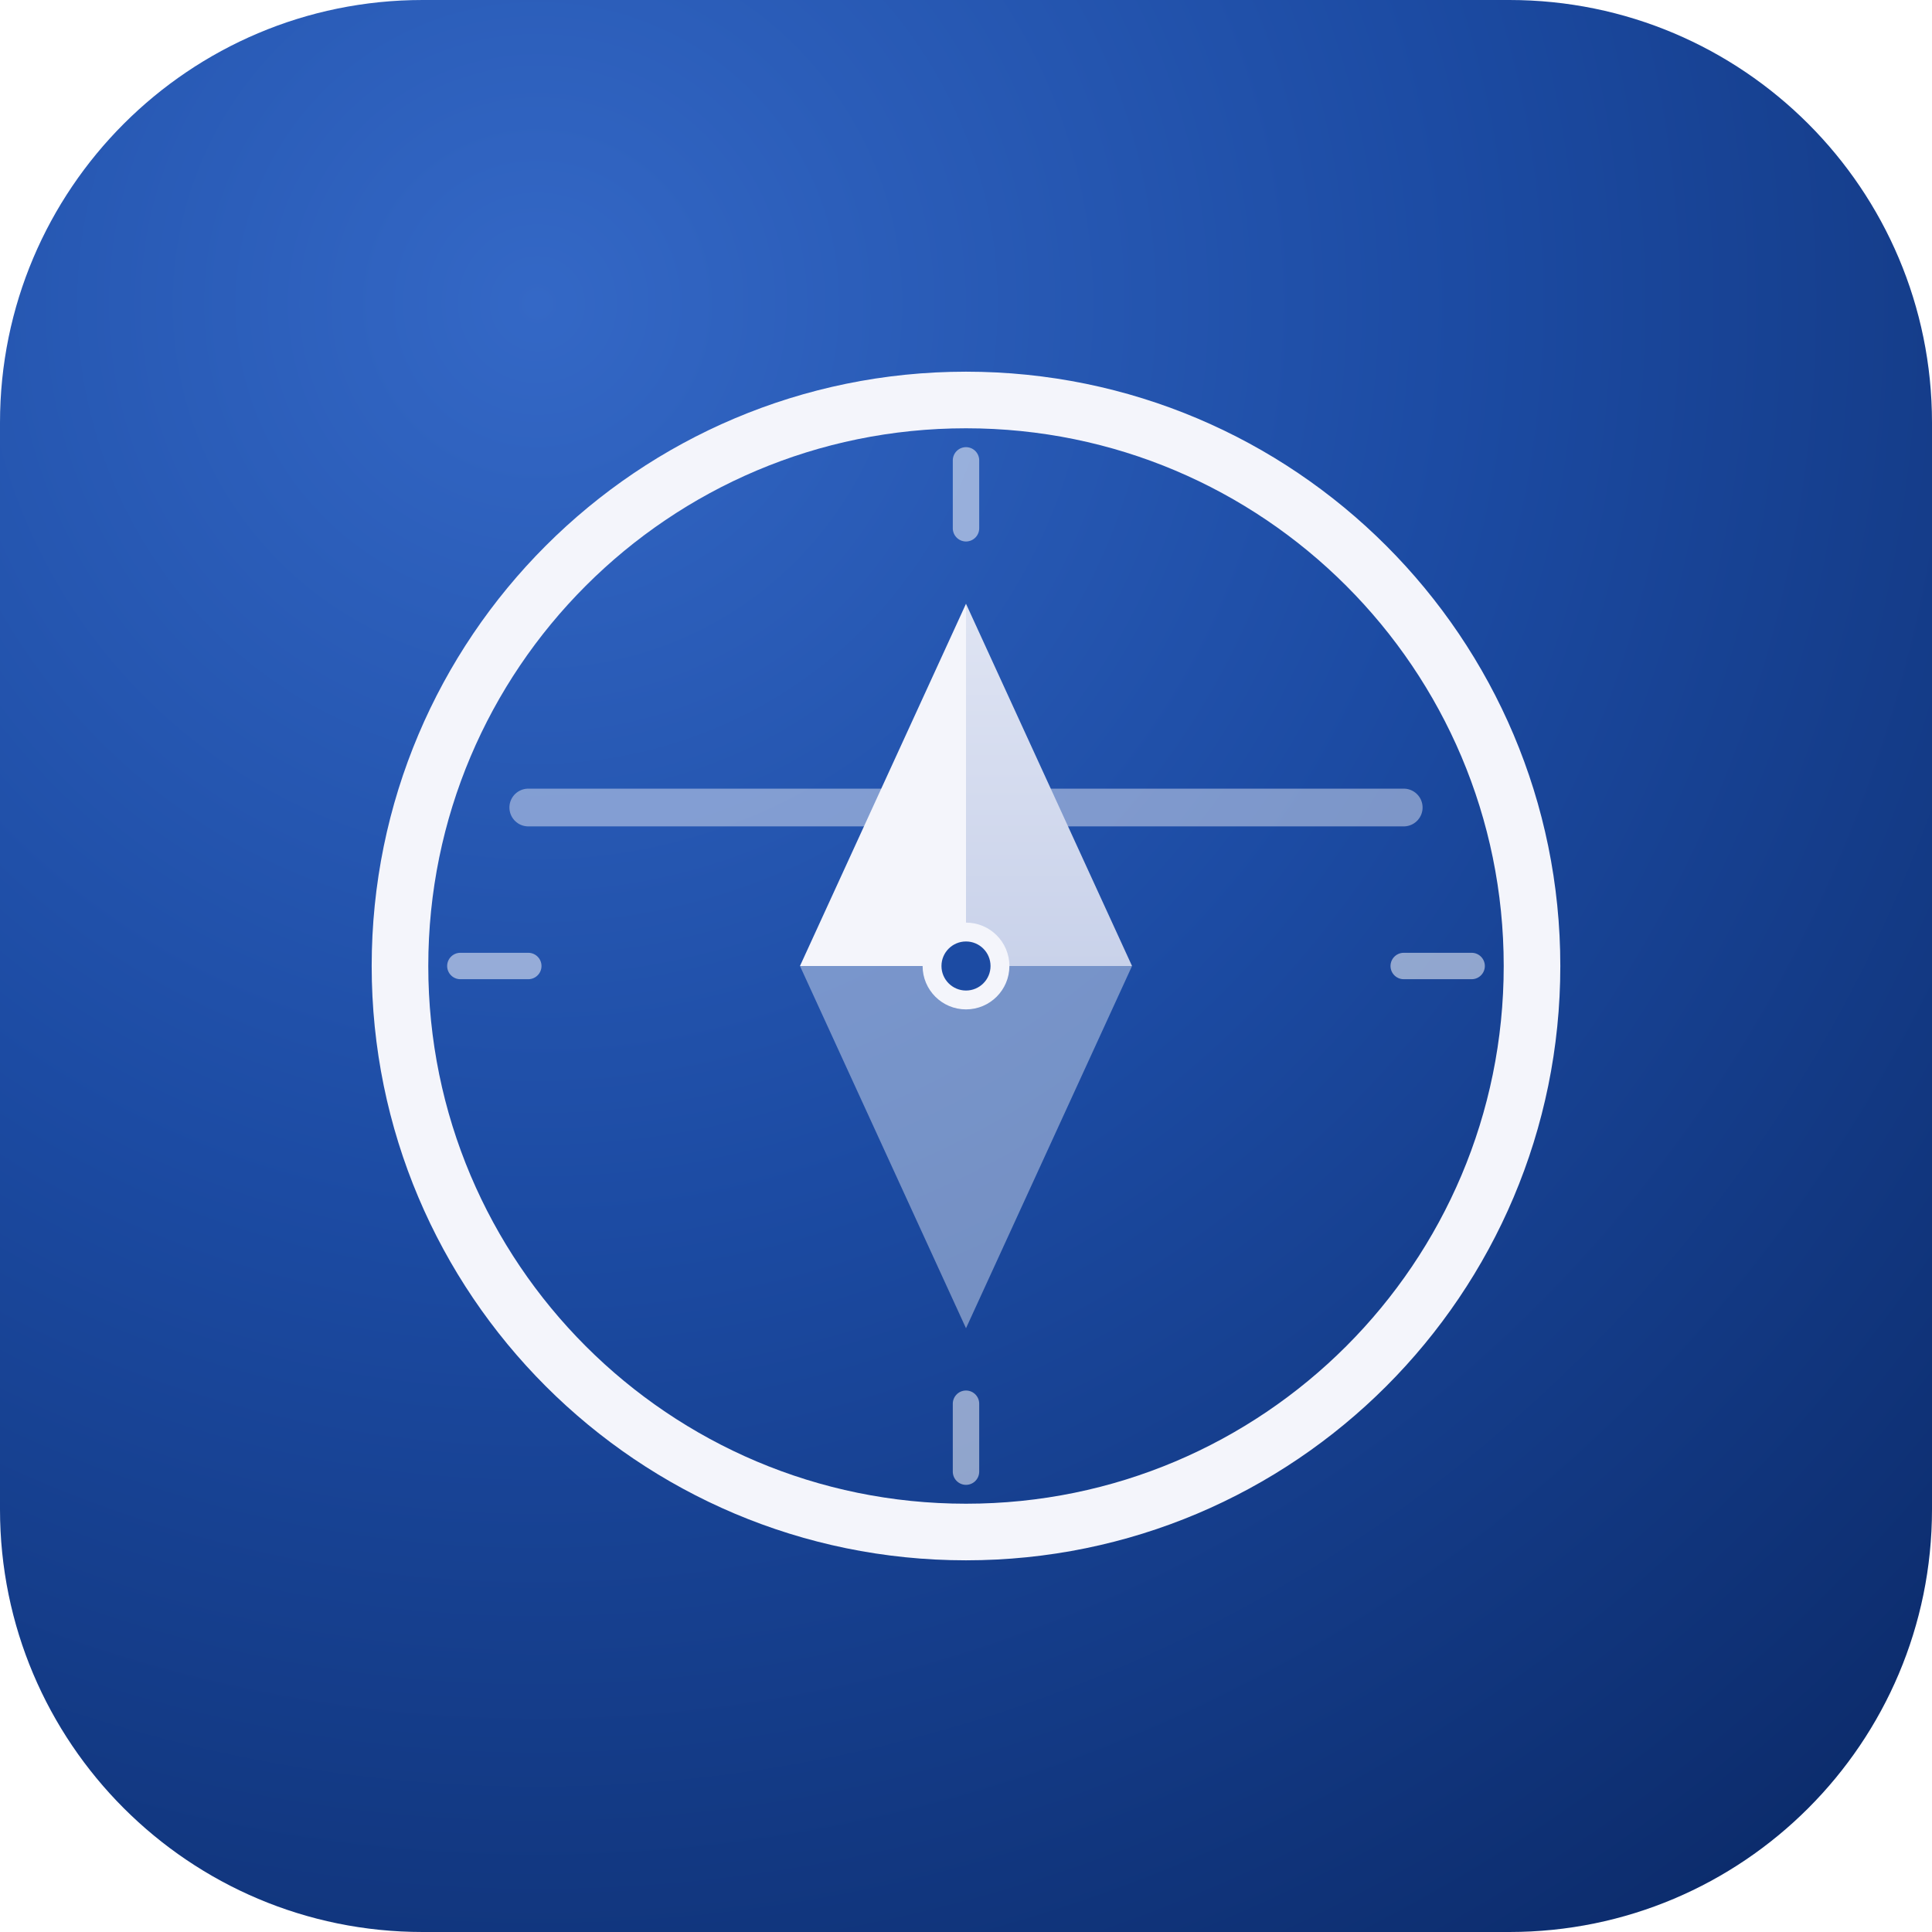
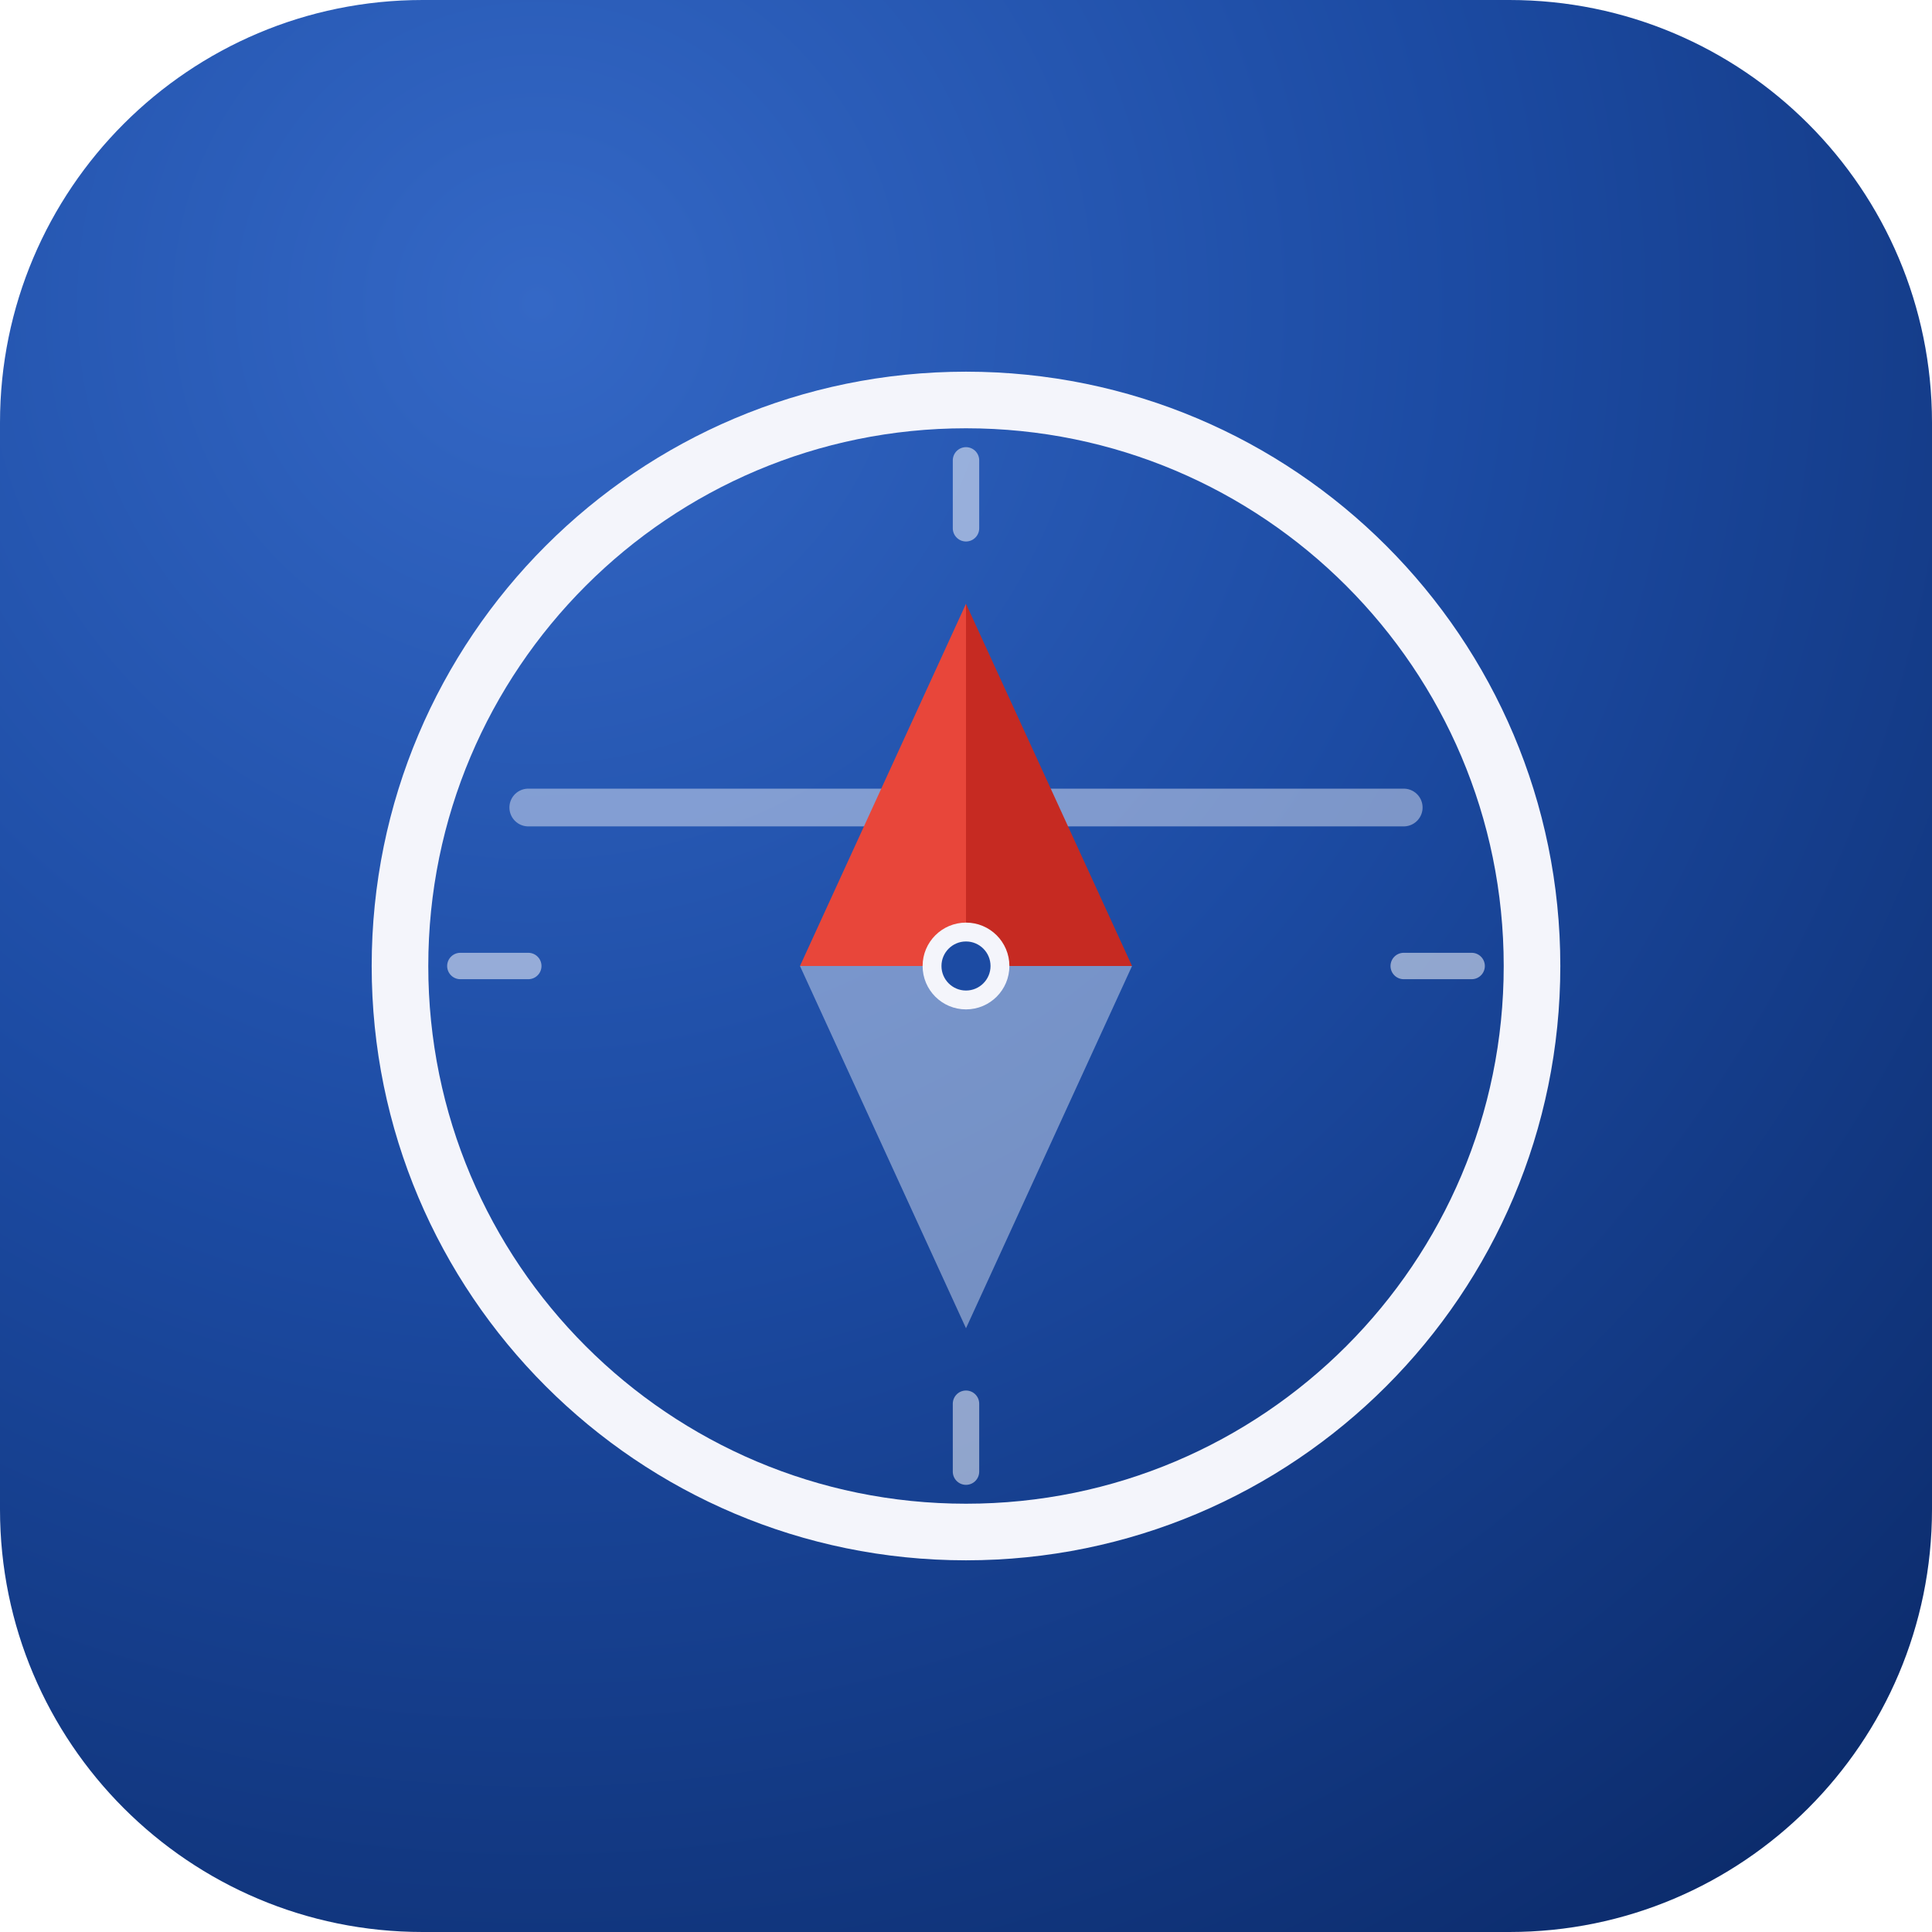
<svg xmlns="http://www.w3.org/2000/svg" viewBox="0 0 512 512" width="512" height="512">
  <defs>
    <radialGradient id="bg" cx="0.28" cy="0.16" r="1.05">
      <stop offset="0" stop-color="#3468c6" />
      <stop offset="0.45" stop-color="#1c4ba3" />
      <stop offset="1" stop-color="#0b2a69" />
    </radialGradient>
    <linearGradient id="needle" x1="0" y1="0" x2="0" y2="1">
      <stop offset="0" stop-color="#dfe4f3" />
      <stop offset="1" stop-color="#c9d2ea" />
    </linearGradient>
  </defs>
  <rect width="512" height="512" rx="112" fill="url(#bg)" />
  <circle cx="256" cy="256" r="150" fill="none" stroke="#f4f5fb" stroke-width="15" />
  <g stroke="#f4f5fb" stroke-width="7" stroke-linecap="round" stroke-opacity=".55">
    <line x1="256" y1="122" x2="256" y2="140" />
    <line x1="256" y1="372" x2="256" y2="390" />
    <line x1="122" y1="256" x2="140" y2="256" />
    <line x1="372" y1="256" x2="390" y2="256" />
  </g>
  <line x1="140" y1="214" x2="372" y2="214" stroke="#f4f5fb" stroke-opacity=".45" stroke-width="10" stroke-linecap="round" />
-   <path d="M256 160 L300 256 L256 256 Z" fill="url(#needle)" />
-   <path d="M256 160 L212 256 L256 256 Z" fill="#f4f5fb" />
+   <path d="M256 160 L300 256 L256 256 Z" fill="#c62a22" />
+   <path d="M256 160 L212 256 L256 256 Z" fill="#e8463a" />
  <path d="M212 256 L300 256 L256 352 Z" fill="#f4f5fb" fill-opacity=".42" />
  <circle cx="256" cy="256" r="9" fill="#1c4ba3" stroke="#f4f5fb" stroke-width="5" />
</svg>
